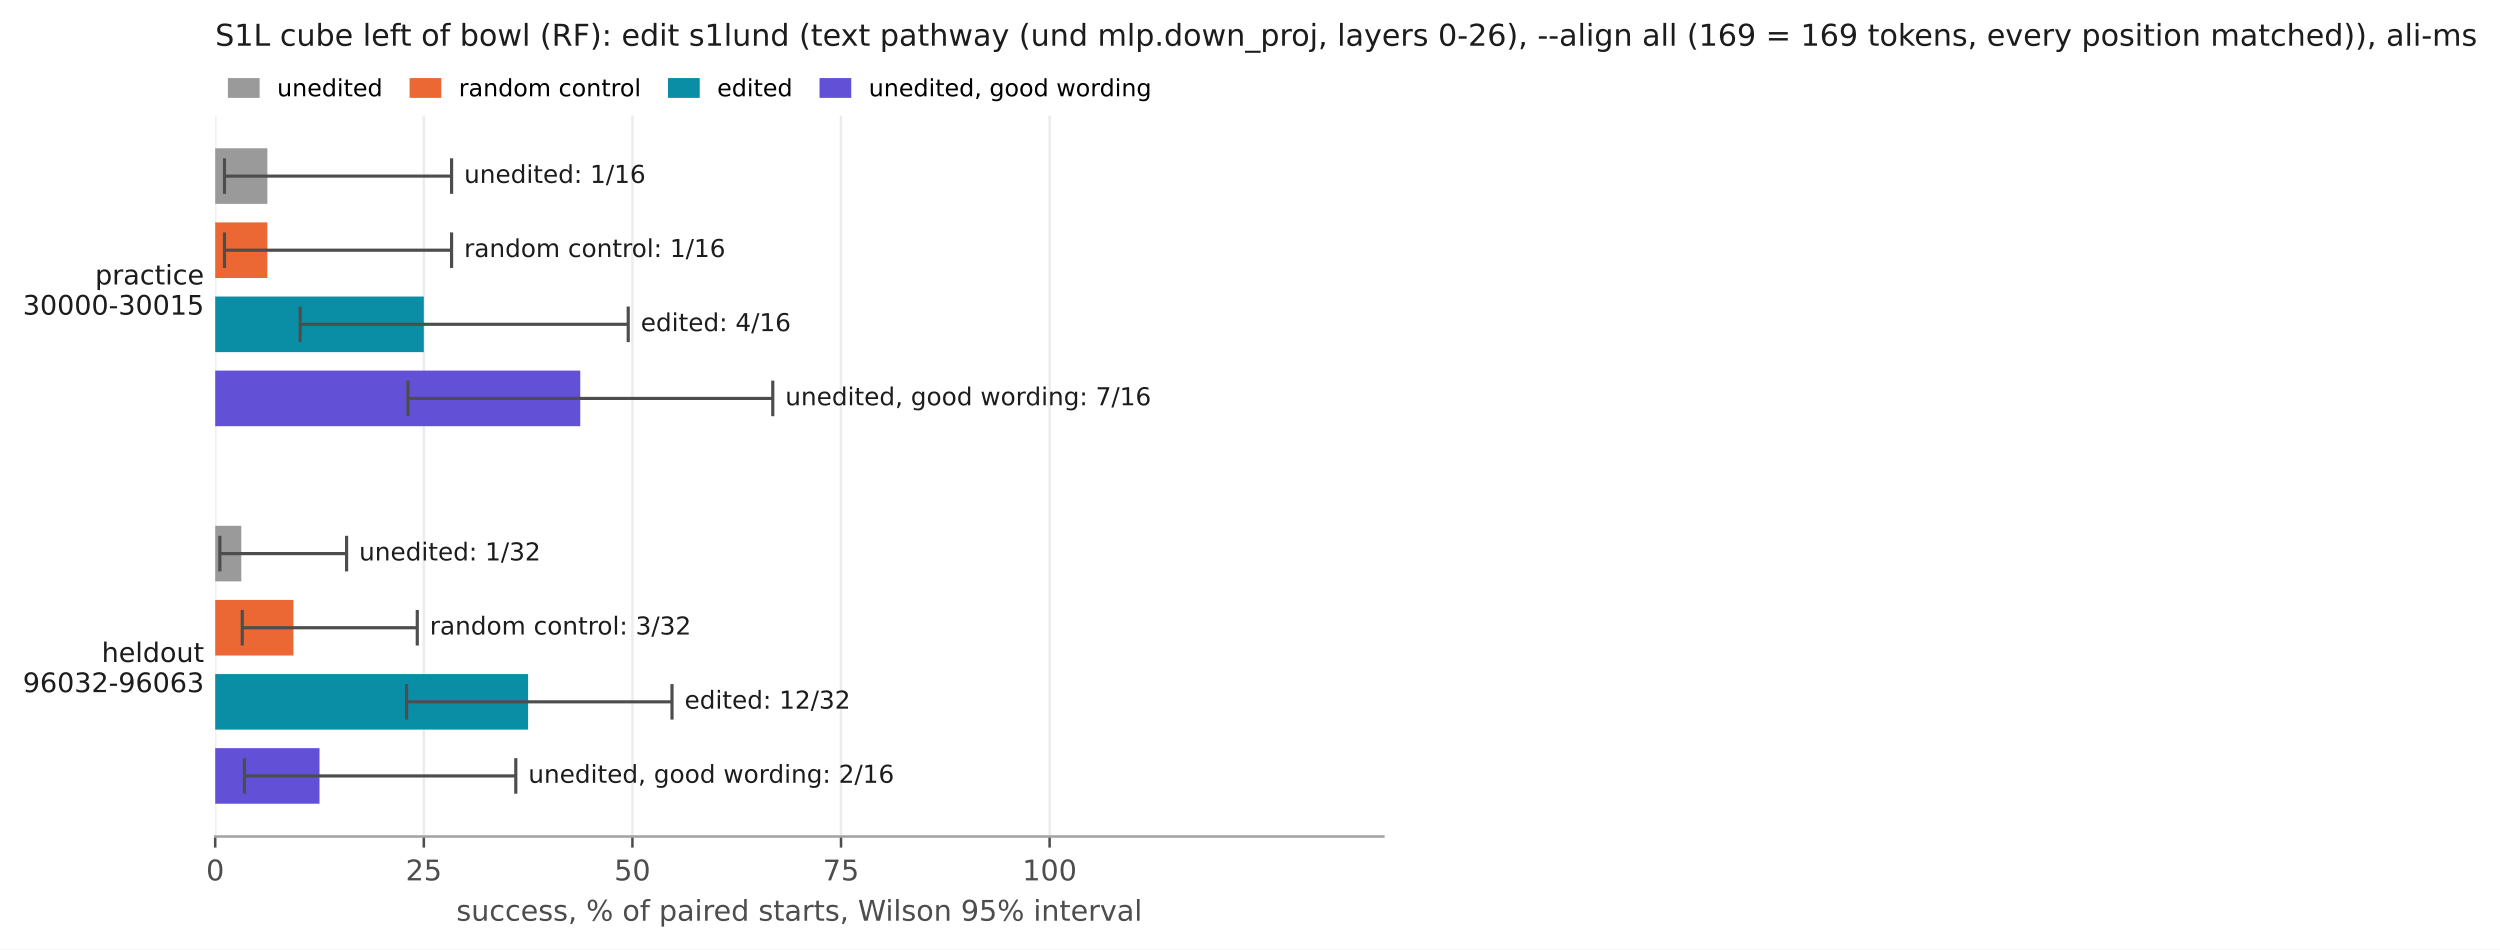
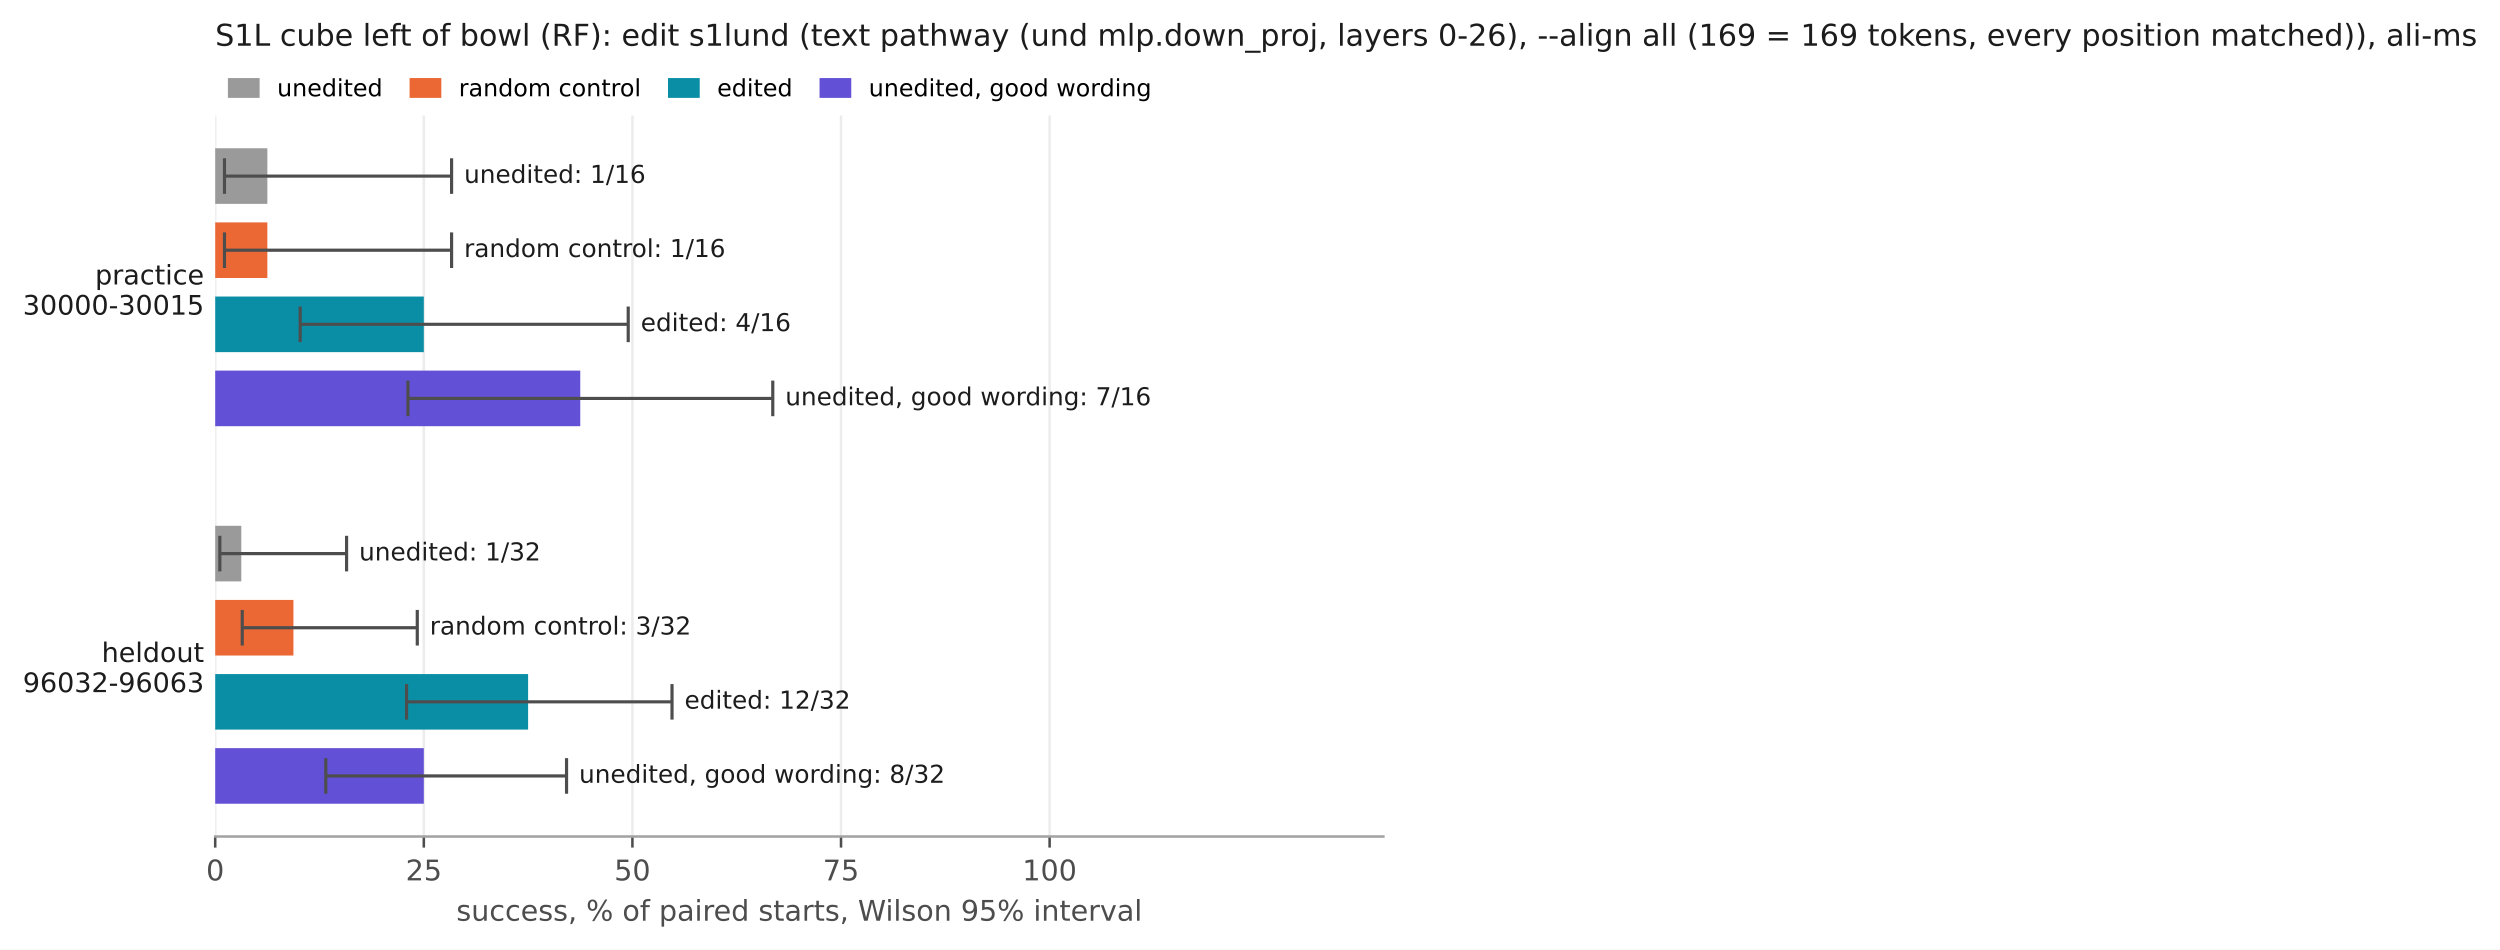
<svg xmlns="http://www.w3.org/2000/svg" xmlns:xlink="http://www.w3.org/1999/xlink" width="788.158pt" height="299.343pt" viewBox="0 0 788.158 299.343" version="1.1">
  <defs>
    <style type="text/css">*{stroke-linejoin: round; stroke-linecap: butt}</style>
  </defs>
  <g id="figure_1">
    <g id="patch_1">
      <path d="M 0 299.343  L 788.158 299.343  L 788.158 -0  L 0 -0  z " style="fill: #ffffff" />
    </g>
    <g id="axes_1">
      <g id="patch_2">
        <path d="M 67.848 263.723  L 436.128 263.723  L 436.128 36.419  L 67.848 36.419  z " style="fill: #ffffff" />
      </g>
      <g id="matplotlib.axis_1">
        <g id="xtick_1">
          <g id="line2d_1">
-             <path d="M 67.848 263.723  L 67.848 36.419  " clip-path="url(#p8104f8904e)" style="fill: none; stroke: #ececec; stroke-width: 0.8; stroke-linecap: square" />
+             <path d="M 67.848 263.723  L 67.848 36.419  " clip-path="url(#pc10a632dea)" style="fill: none; stroke: #ececec; stroke-width: 0.8; stroke-linecap: square" />
          </g>
          <g id="line2d_2">
            <defs>
-               <path id="m9443410db3" d="M 0 0  L 0 3.5  " style="stroke: #4d4d4d; stroke-width: 0.8" />
+               <path id="m44fc76b187" d="M 0 0  L 0 3.5  " style="stroke: #4d4d4d; stroke-width: 0.8" />
            </defs>
            <g>
-               <use xlink:href="#m9443410db3" x="67.848" y="263.723" style="fill: #4d4d4d; stroke: #4d4d4d; stroke-width: 0.8" />
+               <use xlink:href="#m44fc76b187" x="67.848" y="263.723" style="fill: #4d4d4d; stroke: #4d4d4d; stroke-width: 0.8" />
            </g>
          </g>
          <g id="text_1">
            <text style="font-size: 9px; font-family: 'DejaVu Sans'; text-anchor: middle; fill: #4d4d4d" x="67.848" y="277.561" transform="rotate(-0 67.84789 277.5611)">0</text>
          </g>
        </g>
        <g id="xtick_2">
          <g id="line2d_3">
-             <path d="M 133.612 263.723  L 133.612 36.419  " clip-path="url(#p8104f8904e)" style="fill: none; stroke: #ececec; stroke-width: 0.8; stroke-linecap: square" />
+             <path d="M 133.612 263.723  L 133.612 36.419  " clip-path="url(#pc10a632dea)" style="fill: none; stroke: #ececec; stroke-width: 0.8; stroke-linecap: square" />
          </g>
          <g id="line2d_4">
            <g>
-               <use xlink:href="#m9443410db3" x="133.612" y="263.723" style="fill: #4d4d4d; stroke: #4d4d4d; stroke-width: 0.8" />
+               <use xlink:href="#m44fc76b187" x="133.612" y="263.723" style="fill: #4d4d4d; stroke: #4d4d4d; stroke-width: 0.8" />
            </g>
          </g>
          <g id="text_2">
            <text style="font-size: 9px; font-family: 'DejaVu Sans'; text-anchor: middle; fill: #4d4d4d" x="133.612" y="277.561" transform="rotate(-0 133.6122 277.5611)">25</text>
          </g>
        </g>
        <g id="xtick_3">
          <g id="line2d_5">
-             <path d="M 199.376 263.723  L 199.376 36.419  " clip-path="url(#p8104f8904e)" style="fill: none; stroke: #ececec; stroke-width: 0.8; stroke-linecap: square" />
+             <path d="M 199.376 263.723  L 199.376 36.419  " clip-path="url(#pc10a632dea)" style="fill: none; stroke: #ececec; stroke-width: 0.8; stroke-linecap: square" />
          </g>
          <g id="line2d_6">
            <g>
-               <use xlink:href="#m9443410db3" x="199.376" y="263.723" style="fill: #4d4d4d; stroke: #4d4d4d; stroke-width: 0.8" />
+               <use xlink:href="#m44fc76b187" x="199.376" y="263.723" style="fill: #4d4d4d; stroke: #4d4d4d; stroke-width: 0.8" />
            </g>
          </g>
          <g id="text_3">
            <text style="font-size: 9px; font-family: 'DejaVu Sans'; text-anchor: middle; fill: #4d4d4d" x="199.376" y="277.561" transform="rotate(-0 199.3765 277.5611)">50</text>
          </g>
        </g>
        <g id="xtick_4">
          <g id="line2d_7">
-             <path d="M 265.141 263.723  L 265.141 36.419  " clip-path="url(#p8104f8904e)" style="fill: none; stroke: #ececec; stroke-width: 0.8; stroke-linecap: square" />
+             <path d="M 265.141 263.723  L 265.141 36.419  " clip-path="url(#pc10a632dea)" style="fill: none; stroke: #ececec; stroke-width: 0.8; stroke-linecap: square" />
          </g>
          <g id="line2d_8">
            <g>
-               <use xlink:href="#m9443410db3" x="265.141" y="263.723" style="fill: #4d4d4d; stroke: #4d4d4d; stroke-width: 0.8" />
+               <use xlink:href="#m44fc76b187" x="265.141" y="263.723" style="fill: #4d4d4d; stroke: #4d4d4d; stroke-width: 0.8" />
            </g>
          </g>
          <g id="text_4">
            <text style="font-size: 9px; font-family: 'DejaVu Sans'; text-anchor: middle; fill: #4d4d4d" x="265.141" y="277.561" transform="rotate(-0 265.1407 277.5611)">75</text>
          </g>
        </g>
        <g id="xtick_5">
          <g id="line2d_9">
-             <path d="M 330.905 263.723  L 330.905 36.419  " clip-path="url(#p8104f8904e)" style="fill: none; stroke: #ececec; stroke-width: 0.8; stroke-linecap: square" />
+             <path d="M 330.905 263.723  L 330.905 36.419  " clip-path="url(#pc10a632dea)" style="fill: none; stroke: #ececec; stroke-width: 0.8; stroke-linecap: square" />
          </g>
          <g id="line2d_10">
            <g>
-               <use xlink:href="#m9443410db3" x="330.905" y="263.723" style="fill: #4d4d4d; stroke: #4d4d4d; stroke-width: 0.8" />
+               <use xlink:href="#m44fc76b187" x="330.905" y="263.723" style="fill: #4d4d4d; stroke: #4d4d4d; stroke-width: 0.8" />
            </g>
          </g>
          <g id="text_5">
            <text style="font-size: 9px; font-family: 'DejaVu Sans'; text-anchor: middle; fill: #4d4d4d" x="330.905" y="277.561" transform="rotate(-0 330.905 277.5611)">100</text>
          </g>
        </g>
        <g id="text_6">
          <text style="font-size: 9px; font-family: 'DejaVu Sans'; text-anchor: middle; fill: #4d4d4d" x="251.988" y="290.271" transform="rotate(-0 251.9879 290.2714)">success, % of paired starts, Wilson 95% interval</text>
        </g>
      </g>
      <g id="matplotlib.axis_2">
        <g id="ytick_1">
          <g id="line2d_11" />
          <g id="text_7">
            <text style="font-size: 8.5px; font-family: 'DejaVu Sans'; fill: #1c1c1c" transform="translate(32.0532 208.696)">heldout</text>
            <text style="font-size: 8.5px; font-family: 'DejaVu Sans'; fill: #1c1c1c" transform="translate(7.2 218.2142)">96032-96063</text>
          </g>
        </g>
        <g id="ytick_2">
          <g id="line2d_12" />
          <g id="text_8">
            <text style="font-size: 8.5px; font-family: 'DejaVu Sans'; fill: #1c1c1c" transform="translate(29.97734 89.67725)">practice</text>
            <text style="font-size: 8.5px; font-family: 'DejaVu Sans'; fill: #1c1c1c" transform="translate(7.2 99.19539)">30000-30015</text>
          </g>
        </g>
      </g>
      <g id="patch_3">
-         <path d="M 67.848 253.391  L 100.73 253.391  L 100.73 235.866  L 67.848 235.866  z " clip-path="url(#p8104f8904e)" style="fill: #6250d6" />
+         <path d="M 67.848 253.391  L 133.612 253.391  L 133.612 235.866  L 67.848 235.866  z " clip-path="url(#pc10a632dea)" style="fill: #6250d6" />
      </g>
      <g id="patch_4">
-         <path d="M 67.848 230.025  L 166.494 230.025  L 166.494 212.501  L 67.848 212.501  z " clip-path="url(#p8104f8904e)" style="fill: #0a8ea6" />
+         <path d="M 67.848 230.025  L 166.494 230.025  L 166.494 212.501  L 67.848 212.501  z " clip-path="url(#pc10a632dea)" style="fill: #0a8ea6" />
      </g>
      <g id="patch_5">
-         <path d="M 67.848 206.659  L 92.509 206.659  L 92.509 189.135  L 67.848 189.135  z " clip-path="url(#p8104f8904e)" style="fill: #eb6834" />
+         <path d="M 67.848 206.659  L 92.509 206.659  L 92.509 189.135  L 67.848 189.135  z " clip-path="url(#pc10a632dea)" style="fill: #eb6834" />
      </g>
      <g id="patch_6">
-         <path d="M 67.848 183.294  L 76.068 183.294  L 76.068 165.769  L 67.848 165.769  z " clip-path="url(#p8104f8904e)" style="fill: #9a9a9a" />
+         <path d="M 67.848 183.294  L 76.068 183.294  L 76.068 165.769  L 67.848 165.769  z " clip-path="url(#pc10a632dea)" style="fill: #9a9a9a" />
      </g>
      <g id="patch_7">
-         <path d="M 67.848 134.372  L 182.935 134.372  L 182.935 116.847  L 67.848 116.847  z " clip-path="url(#p8104f8904e)" style="fill: #6250d6" />
+         <path d="M 67.848 134.372  L 182.935 134.372  L 182.935 116.847  L 67.848 116.847  z " clip-path="url(#pc10a632dea)" style="fill: #6250d6" />
      </g>
      <g id="patch_8">
-         <path d="M 67.848 111.006  L 133.612 111.006  L 133.612 93.482  L 67.848 93.482  z " clip-path="url(#p8104f8904e)" style="fill: #0a8ea6" />
+         <path d="M 67.848 111.006  L 133.612 111.006  L 133.612 93.482  L 67.848 93.482  z " clip-path="url(#pc10a632dea)" style="fill: #0a8ea6" />
      </g>
      <g id="patch_9">
-         <path d="M 67.848 87.64  L 84.289 87.64  L 84.289 70.116  L 67.848 70.116  z " clip-path="url(#p8104f8904e)" style="fill: #eb6834" />
+         <path d="M 67.848 87.64  L 84.289 87.64  L 84.289 70.116  L 67.848 70.116  z " clip-path="url(#pc10a632dea)" style="fill: #eb6834" />
      </g>
      <g id="patch_10">
-         <path d="M 67.848 64.275  L 84.289 64.275  L 84.289 46.751  L 67.848 46.751  z " clip-path="url(#p8104f8904e)" style="fill: #9a9a9a" />
+         <path d="M 67.848 64.275  L 84.289 64.275  L 84.289 46.751  L 67.848 46.751  z " clip-path="url(#pc10a632dea)" style="fill: #9a9a9a" />
      </g>
      <g id="patch_11">
        <path d="M 67.848 263.723  L 436.128 263.723  " style="fill: none; stroke: #a3a3a3; stroke-width: 0.8; stroke-linejoin: miter; stroke-linecap: square" />
      </g>
      <g id="line2d_13">
-         <path d="M 77.049 244.628  L 162.609 244.628  " clip-path="url(#p8104f8904e)" style="fill: none; stroke: #4d4d4d" />
+         <path d="M 102.709 244.628  L 178.612 244.628  " clip-path="url(#pc10a632dea)" style="fill: none; stroke: #4d4d4d" />
      </g>
      <g id="line2d_14">
-         <path d="M 77.049 249.74  L 77.049 239.517  " clip-path="url(#p8104f8904e)" style="fill: none; stroke: #4d4d4d; stroke-linecap: square" />
+         <path d="M 102.709 249.74  L 102.709 239.517  " clip-path="url(#pc10a632dea)" style="fill: none; stroke: #4d4d4d; stroke-linecap: square" />
      </g>
      <g id="line2d_15">
-         <path d="M 162.609 249.74  L 162.609 239.517  " clip-path="url(#p8104f8904e)" style="fill: none; stroke: #4d4d4d; stroke-linecap: square" />
+         <path d="M 178.612 249.74  L 178.612 239.517  " clip-path="url(#pc10a632dea)" style="fill: none; stroke: #4d4d4d; stroke-linecap: square" />
      </g>
      <g id="text_9">
-         <text style="font-size: 7.8px; font-family: 'DejaVu Sans'; text-anchor: start; fill: #1c1c1c" x="166.554" y="246.781" transform="rotate(-0 166.5544 246.7807)">unedited, good wording: 2/16</text>
+         <text style="font-size: 7.8px; font-family: 'DejaVu Sans'; text-anchor: start; fill: #1c1c1c" x="182.558" y="246.781" transform="rotate(-0 182.5581 246.7807)">unedited, good wording: 8/32</text>
      </g>
      <g id="line2d_16">
-         <path d="M 128.177 221.263  L 211.86 221.263  " clip-path="url(#p8104f8904e)" style="fill: none; stroke: #4d4d4d" />
+         <path d="M 128.177 221.263  L 211.86 221.263  " clip-path="url(#pc10a632dea)" style="fill: none; stroke: #4d4d4d" />
      </g>
      <g id="line2d_17">
-         <path d="M 128.177 226.374  L 128.177 216.152  " clip-path="url(#p8104f8904e)" style="fill: none; stroke: #4d4d4d; stroke-linecap: square" />
+         <path d="M 128.177 226.374  L 128.177 216.152  " clip-path="url(#pc10a632dea)" style="fill: none; stroke: #4d4d4d; stroke-linecap: square" />
      </g>
      <g id="line2d_18">
-         <path d="M 211.86 226.374  L 211.86 216.152  " clip-path="url(#p8104f8904e)" style="fill: none; stroke: #4d4d4d; stroke-linecap: square" />
+         <path d="M 211.86 226.374  L 211.86 216.152  " clip-path="url(#pc10a632dea)" style="fill: none; stroke: #4d4d4d; stroke-linecap: square" />
      </g>
      <g id="text_10">
        <text style="font-size: 7.8px; font-family: 'DejaVu Sans'; text-anchor: start; fill: #1c1c1c" x="215.806" y="223.415" transform="rotate(-0 215.8059 223.4151)">edited: 12/32</text>
      </g>
      <g id="line2d_19">
-         <path d="M 76.371 197.897  L 131.555 197.897  " clip-path="url(#p8104f8904e)" style="fill: none; stroke: #4d4d4d" />
+         <path d="M 76.371 197.897  L 131.555 197.897  " clip-path="url(#pc10a632dea)" style="fill: none; stroke: #4d4d4d" />
      </g>
      <g id="line2d_20">
-         <path d="M 76.371 203.008  L 76.371 192.786  " clip-path="url(#p8104f8904e)" style="fill: none; stroke: #4d4d4d; stroke-linecap: square" />
+         <path d="M 76.371 203.008  L 76.371 192.786  " clip-path="url(#pc10a632dea)" style="fill: none; stroke: #4d4d4d; stroke-linecap: square" />
      </g>
      <g id="line2d_21">
-         <path d="M 131.555 203.008  L 131.555 192.786  " clip-path="url(#p8104f8904e)" style="fill: none; stroke: #4d4d4d; stroke-linecap: square" />
+         <path d="M 131.555 203.008  L 131.555 192.786  " clip-path="url(#pc10a632dea)" style="fill: none; stroke: #4d4d4d; stroke-linecap: square" />
      </g>
      <g id="text_11">
        <text style="font-size: 7.8px; font-family: 'DejaVu Sans'; text-anchor: start; fill: #1c1c1c" x="135.501" y="200.049" transform="rotate(-0 135.5013 200.0494)">random control: 3/32</text>
      </g>
      <g id="line2d_22">
-         <path d="M 69.305 174.531  L 109.264 174.531  " clip-path="url(#p8104f8904e)" style="fill: none; stroke: #4d4d4d" />
+         <path d="M 69.305 174.531  L 109.264 174.531  " clip-path="url(#pc10a632dea)" style="fill: none; stroke: #4d4d4d" />
      </g>
      <g id="line2d_23">
-         <path d="M 69.305 179.643  L 69.305 169.42  " clip-path="url(#p8104f8904e)" style="fill: none; stroke: #4d4d4d; stroke-linecap: square" />
+         <path d="M 69.305 179.643  L 69.305 169.42  " clip-path="url(#pc10a632dea)" style="fill: none; stroke: #4d4d4d; stroke-linecap: square" />
      </g>
      <g id="line2d_24">
-         <path d="M 109.264 179.643  L 109.264 169.42  " clip-path="url(#p8104f8904e)" style="fill: none; stroke: #4d4d4d; stroke-linecap: square" />
+         <path d="M 109.264 179.643  L 109.264 169.42  " clip-path="url(#pc10a632dea)" style="fill: none; stroke: #4d4d4d; stroke-linecap: square" />
      </g>
      <g id="text_12">
        <text style="font-size: 7.8px; font-family: 'DejaVu Sans'; text-anchor: start; fill: #1c1c1c" x="113.21" y="176.684" transform="rotate(-0 113.2102 176.6837)">unedited: 1/32</text>
      </g>
      <g id="line2d_25">
-         <path d="M 128.611 125.61  L 243.626 125.61  " clip-path="url(#p8104f8904e)" style="fill: none; stroke: #4d4d4d" />
+         <path d="M 128.611 125.61  L 243.626 125.61  " clip-path="url(#pc10a632dea)" style="fill: none; stroke: #4d4d4d" />
      </g>
      <g id="line2d_26">
-         <path d="M 128.611 130.721  L 128.611 120.498  " clip-path="url(#p8104f8904e)" style="fill: none; stroke: #4d4d4d; stroke-linecap: square" />
+         <path d="M 128.611 130.721  L 128.611 120.498  " clip-path="url(#pc10a632dea)" style="fill: none; stroke: #4d4d4d; stroke-linecap: square" />
      </g>
      <g id="line2d_27">
-         <path d="M 243.626 130.721  L 243.626 120.498  " clip-path="url(#p8104f8904e)" style="fill: none; stroke: #4d4d4d; stroke-linecap: square" />
+         <path d="M 243.626 130.721  L 243.626 120.498  " clip-path="url(#pc10a632dea)" style="fill: none; stroke: #4d4d4d; stroke-linecap: square" />
      </g>
      <g id="text_13">
        <text style="font-size: 7.8px; font-family: 'DejaVu Sans'; text-anchor: start; fill: #1c1c1c" x="247.572" y="127.762" transform="rotate(-0 247.5723 127.7619)">unedited, good wording: 7/16</text>
      </g>
      <g id="line2d_28">
-         <path d="M 94.633 102.244  L 198.057 102.244  " clip-path="url(#p8104f8904e)" style="fill: none; stroke: #4d4d4d" />
+         <path d="M 94.633 102.244  L 198.057 102.244  " clip-path="url(#pc10a632dea)" style="fill: none; stroke: #4d4d4d" />
      </g>
      <g id="line2d_29">
-         <path d="M 94.633 107.355  L 94.633 97.133  " clip-path="url(#p8104f8904e)" style="fill: none; stroke: #4d4d4d; stroke-linecap: square" />
+         <path d="M 94.633 107.355  L 94.633 97.133  " clip-path="url(#pc10a632dea)" style="fill: none; stroke: #4d4d4d; stroke-linecap: square" />
      </g>
      <g id="line2d_30">
-         <path d="M 198.057 107.355  L 198.057 97.133  " clip-path="url(#p8104f8904e)" style="fill: none; stroke: #4d4d4d; stroke-linecap: square" />
+         <path d="M 198.057 107.355  L 198.057 97.133  " clip-path="url(#pc10a632dea)" style="fill: none; stroke: #4d4d4d; stroke-linecap: square" />
      </g>
      <g id="text_14">
        <text style="font-size: 7.8px; font-family: 'DejaVu Sans'; text-anchor: start; fill: #1c1c1c" x="202.003" y="104.396" transform="rotate(-0 202.0026 104.3963)">edited: 4/16</text>
      </g>
      <g id="line2d_31">
-         <path d="M 70.773 78.878  L 142.369 78.878  " clip-path="url(#p8104f8904e)" style="fill: none; stroke: #4d4d4d" />
+         <path d="M 70.773 78.878  L 142.369 78.878  " clip-path="url(#pc10a632dea)" style="fill: none; stroke: #4d4d4d" />
      </g>
      <g id="line2d_32">
-         <path d="M 70.773 83.99  L 70.773 73.767  " clip-path="url(#p8104f8904e)" style="fill: none; stroke: #4d4d4d; stroke-linecap: square" />
+         <path d="M 70.773 83.99  L 70.773 73.767  " clip-path="url(#pc10a632dea)" style="fill: none; stroke: #4d4d4d; stroke-linecap: square" />
      </g>
      <g id="line2d_33">
-         <path d="M 142.369 83.99  L 142.369 73.767  " clip-path="url(#p8104f8904e)" style="fill: none; stroke: #4d4d4d; stroke-linecap: square" />
+         <path d="M 142.369 83.99  L 142.369 73.767  " clip-path="url(#pc10a632dea)" style="fill: none; stroke: #4d4d4d; stroke-linecap: square" />
      </g>
      <g id="text_15">
        <text style="font-size: 7.8px; font-family: 'DejaVu Sans'; text-anchor: start; fill: #1c1c1c" x="146.315" y="81.031" transform="rotate(-0 146.3145 81.0306)">random control: 1/16</text>
      </g>
      <g id="line2d_34">
-         <path d="M 70.773 55.513  L 142.369 55.513  " clip-path="url(#p8104f8904e)" style="fill: none; stroke: #4d4d4d" />
+         <path d="M 70.773 55.513  L 142.369 55.513  " clip-path="url(#pc10a632dea)" style="fill: none; stroke: #4d4d4d" />
      </g>
      <g id="line2d_35">
-         <path d="M 70.773 60.624  L 70.773 50.401  " clip-path="url(#p8104f8904e)" style="fill: none; stroke: #4d4d4d; stroke-linecap: square" />
+         <path d="M 70.773 60.624  L 70.773 50.401  " clip-path="url(#pc10a632dea)" style="fill: none; stroke: #4d4d4d; stroke-linecap: square" />
      </g>
      <g id="line2d_36">
-         <path d="M 142.369 60.624  L 142.369 50.401  " clip-path="url(#p8104f8904e)" style="fill: none; stroke: #4d4d4d; stroke-linecap: square" />
+         <path d="M 142.369 60.624  L 142.369 50.401  " clip-path="url(#pc10a632dea)" style="fill: none; stroke: #4d4d4d; stroke-linecap: square" />
      </g>
      <g id="text_16">
        <text style="font-size: 7.8px; font-family: 'DejaVu Sans'; text-anchor: start; fill: #1c1c1c" x="146.315" y="57.665" transform="rotate(-0 146.3145 57.66495)">unedited: 1/16</text>
      </g>
      <g id="text_17">
        <text style="font-size: 9.5px; font-family: 'DejaVu Sans'; text-anchor: start; fill: #1c1c1c" x="67.848" y="14.419" transform="rotate(-0 67.84789 14.41852)">S1L cube left of bowl (RF): edit s1lund (text pathway (und mlp.down_proj, layers 0-26), --align all (169 = 169 tokens, every position matched)), ali-ms</text>
      </g>
      <g id="legend_1">
        <g id="patch_12">
          <path d="M 72.348 30.359  L 81.348 30.359  L 81.348 25.109  L 72.348 25.109  z " style="fill: #9a9a9a; stroke: #9a9a9a; stroke-linejoin: miter" />
        </g>
        <g id="text_18">
          <text style="font-size: 7.5px; font-family: 'DejaVu Sans'; text-anchor: start" x="87.348" y="30.359" transform="rotate(-0 87.34789 30.35875)">unedited</text>
        </g>
        <g id="patch_13">
          <path d="M 129.63 30.359  L 138.63 30.359  L 138.63 25.109  L 129.63 25.109  z " style="fill: #eb6834; stroke: #eb6834; stroke-linejoin: miter" />
        </g>
        <g id="text_19">
          <text style="font-size: 7.5px; font-family: 'DejaVu Sans'; text-anchor: start" x="144.63" y="30.359" transform="rotate(-0 144.6303 30.35875)">random control</text>
        </g>
        <g id="patch_14">
          <path d="M 211.096 30.359  L 220.096 30.359  L 220.096 25.109  L 211.096 25.109  z " style="fill: #0a8ea6; stroke: #0a8ea6; stroke-linejoin: miter" />
        </g>
        <g id="text_20">
          <text style="font-size: 7.5px; font-family: 'DejaVu Sans'; text-anchor: start" x="226.096" y="30.359" transform="rotate(-0 226.0955 30.35875)">edited</text>
        </g>
        <g id="patch_15">
          <path d="M 258.872 30.359  L 267.872 30.359  L 267.872 25.109  L 258.872 25.109  z " style="fill: #6250d6; stroke: #6250d6; stroke-linejoin: miter" />
        </g>
        <g id="text_21">
          <text style="font-size: 7.5px; font-family: 'DejaVu Sans'; text-anchor: start" x="273.872" y="30.359" transform="rotate(-0 273.8717 30.35875)">unedited, good wording</text>
        </g>
      </g>
    </g>
  </g>
  <defs>
-     <clipPath id="p8104f8904e">
+     <clipPath id="pc10a632dea">
      <rect x="67.848" y="36.419" width="368.28" height="227.304" />
    </clipPath>
  </defs>
</svg>
